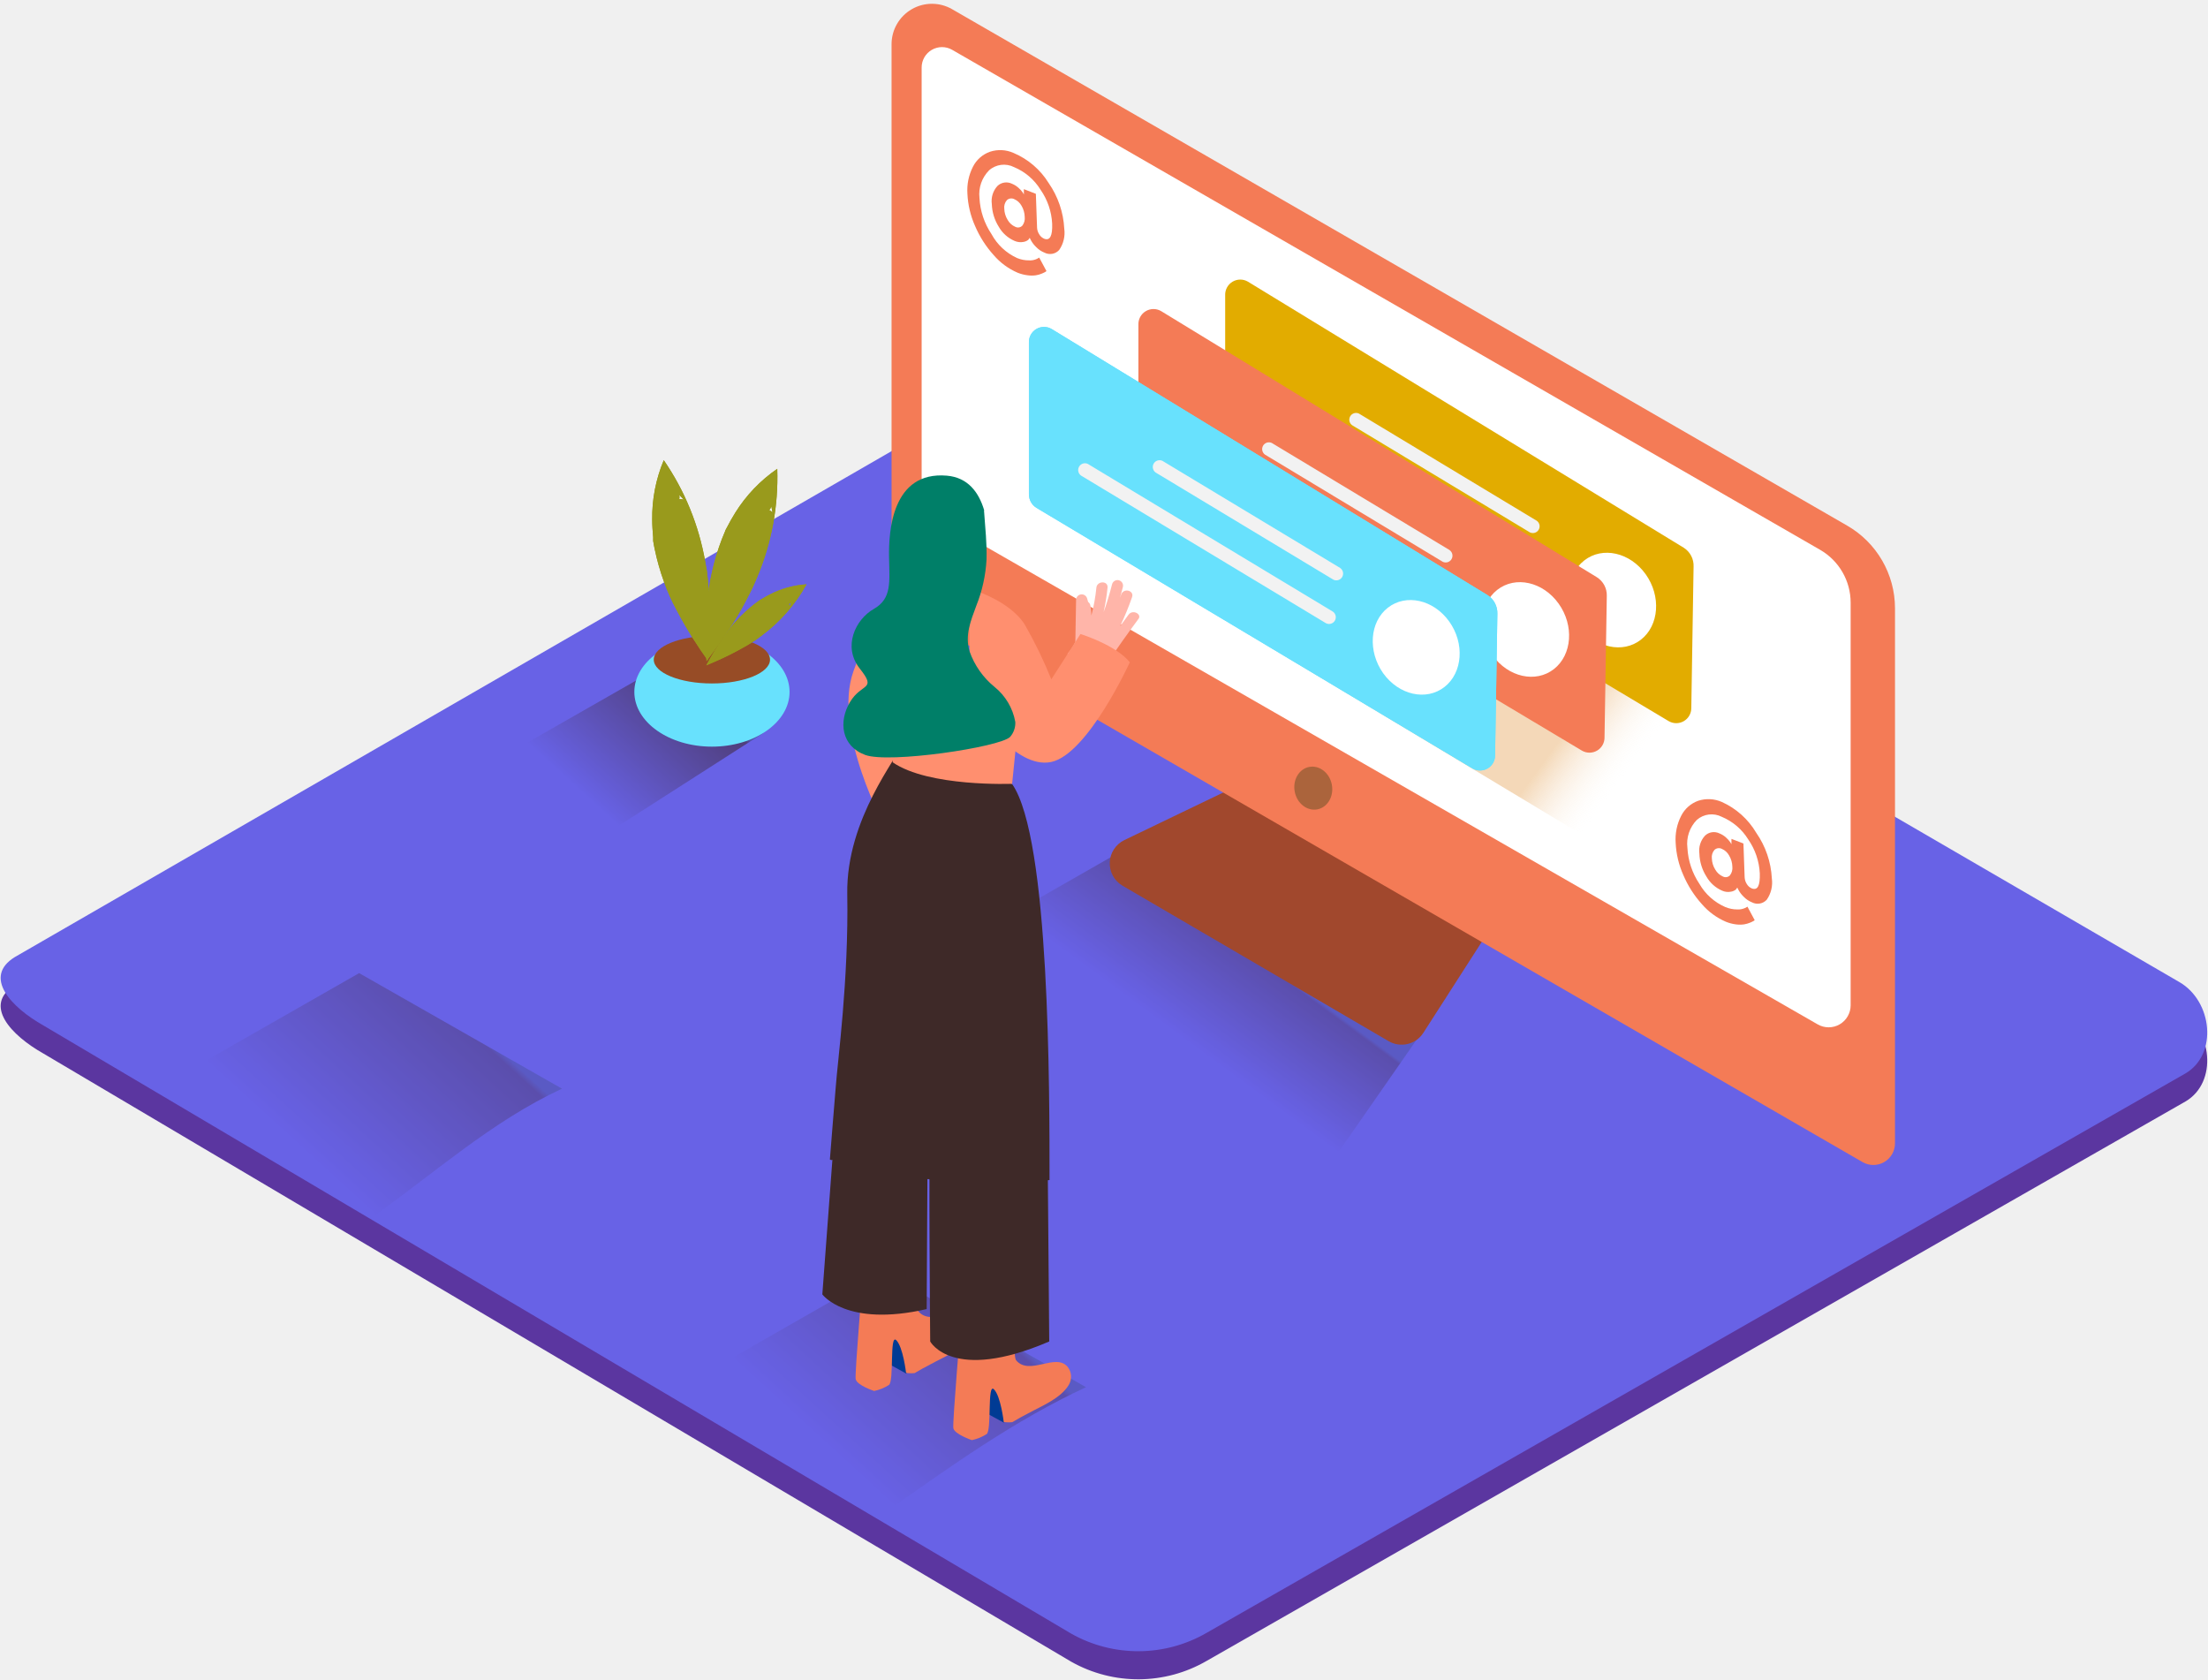
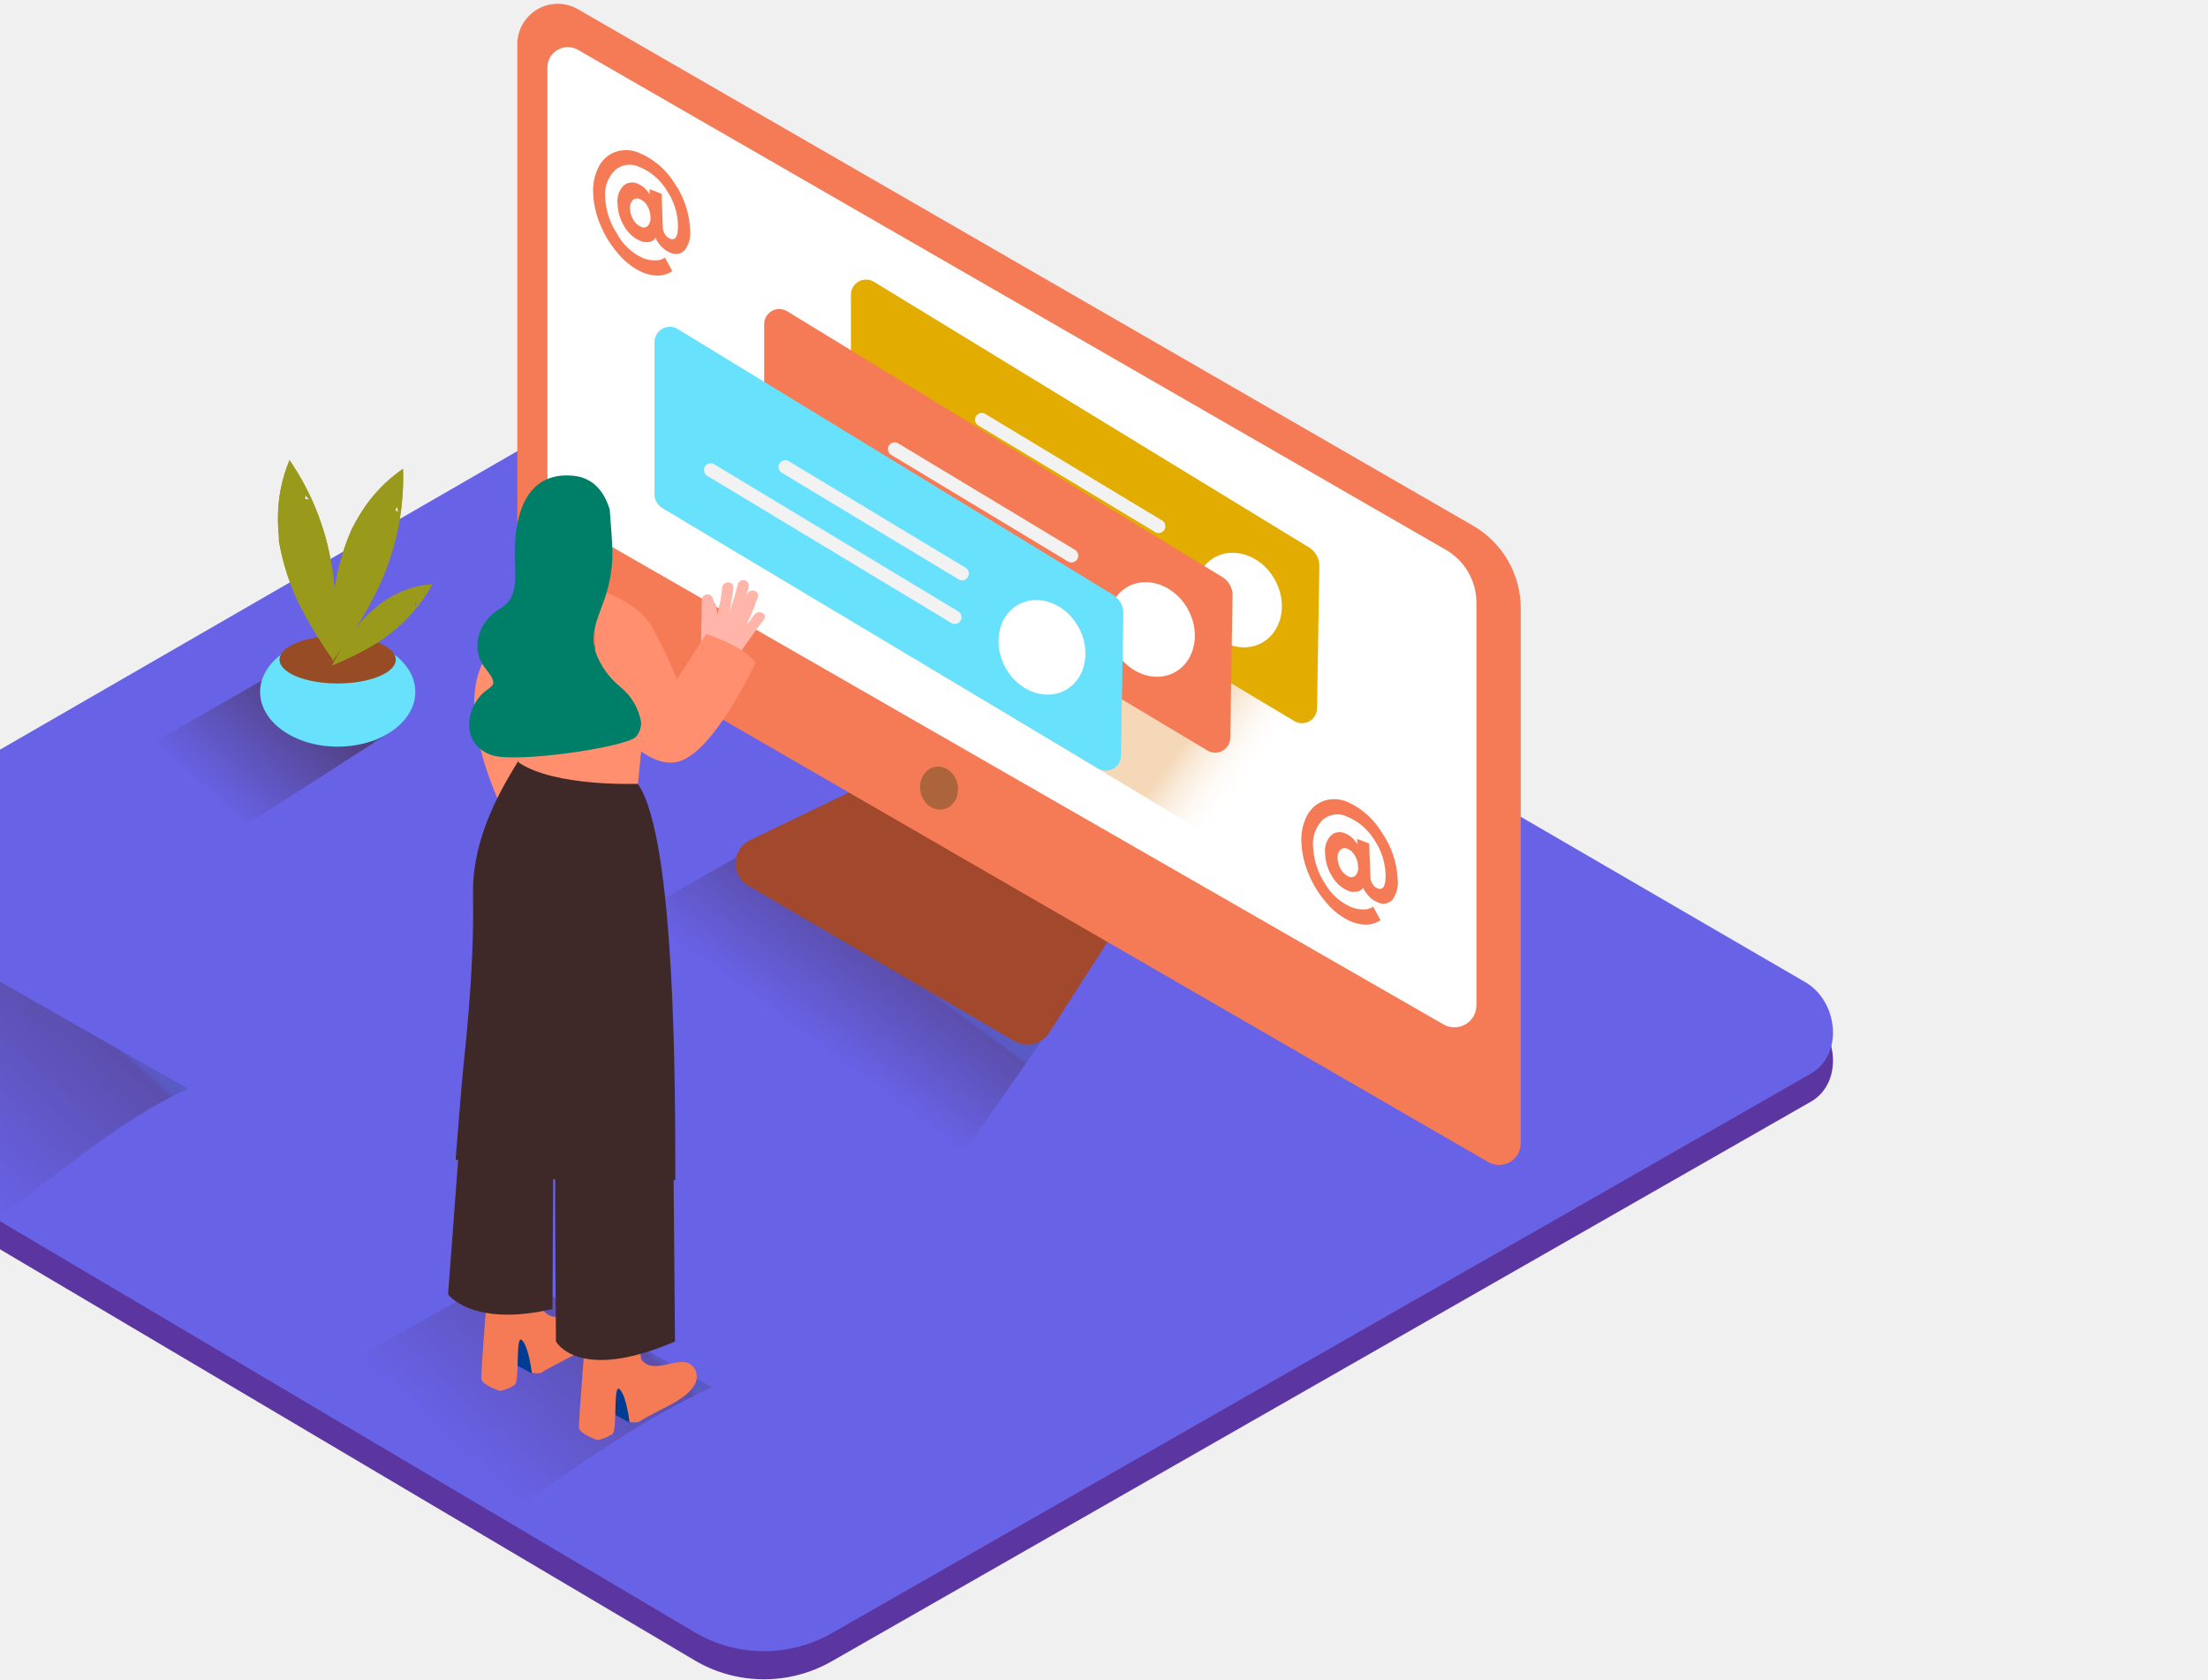
- <svg xmlns="http://www.w3.org/2000/svg" width="472" height="359">
+ <svg xmlns="http://www.w3.org/2000/svg" viewBox="80 0 472 359">
  <defs>
    <linearGradient x1="61.181%" y1="36.82%" x2="40.788%" y2="55.54%" id="a">
      <stop stop-color="#78B46A" offset="0%" />
      <stop stop-color="#7F3500" offset="3%" />
      <stop stop-color="#FFF" offset="100%" />
    </linearGradient>
    <linearGradient x1="82.186%" y1="28.519%" x2="29.852%" y2="62.464%" id="b">
      <stop stop-color="#78B46A" offset="0%" />
      <stop stop-color="#7F3500" offset="3%" />
      <stop stop-color="#FFF" offset="100%" />
    </linearGradient>
    <linearGradient x1="80.66%" y1="21.864%" x2="21.557%" y2="66.62%" id="c">
      <stop stop-color="#78B46A" offset="0%" />
      <stop stop-color="#7F3500" offset="3%" />
      <stop stop-color="#FFF" offset="100%" />
    </linearGradient>
    <linearGradient x1="81.016%" y1="60.589%" x2="67.462%" y2="55.277%" id="d">
      <stop stop-color="#FFF" stop-opacity="0" offset="0%" />
      <stop stop-color="#DC841E" offset="99%" />
    </linearGradient>
    <linearGradient x1="82.183%" y1="27.537%" x2="29.857%" y2="62.324%" id="e">
      <stop stop-color="#78B46A" offset="0%" />
      <stop stop-color="#7F3500" offset="3%" />
      <stop stop-color="#FFF" offset="100%" />
    </linearGradient>
  </defs>
  <g fill-rule="nonzero" fill="none">
    <path d="M229.018 355.203L9.313 225.211c-6.995-3.938-12.99-10.39-6.175-14.622L223.625 83.367c3.305-2.052 8.327-3.399 11.696-1.437l230.595 134.007c6.994 4.066 8.25 15.392 1.28 19.496L257.972 354.998a29.178 29.178 0 01-28.953.205z" fill="#5B36A0" />
    <path d="M229.018 349.203L9.313 219.211c-6.995-3.938-12.99-10.39-6.175-14.622L223.625 77.367c3.305-2.052 8.327-3.399 11.696-1.437l230.595 134.007c6.994 4.066 8.25 15.392 1.28 19.496L257.972 348.998a29.178 29.178 0 01-28.953.205z" fill="#6862E6" />
    <path d="M247.133 177.693L203.78 202.46s66.783 40.8 80.439 46.546l24.968-35.913" fill="url(#a)" opacity=".25" style="mix-blend-mode:multiply" />
    <path d="M232.157 296.513l-43.365-24.715-43.364 24.767s22.585 13.8 44.171 26.473c13.708-9.71 27.428-19.521 42.558-26.525z" fill="url(#b)" opacity=".25" style="mix-blend-mode:multiply" />
    <path d="M138.728 143.883l-27.505 15.712s2.331 14.404 15.988 20.15l36.01-23.087" fill="url(#c)" opacity=".46" style="mix-blend-mode:multiply" />
    <ellipse fill="#68E1FD" cx="152.192" cy="147.898" rx="16.59" ry="11.697" />
    <ellipse fill="#974C26" cx="152.179" cy="140.997" rx="12.426" ry="5.092" />
    <path d="M151.73 132.506c0-2.296-.076-4.591-.256-6.887-.051-.599-.106-1.193-.166-1.783l-.128-1.167c0-.347-.18-1.283-.18-1.193-.077-.47-.158-.936-.243-1.398a54.855 54.855 0 00-8.865-21.715 31.778 31.778 0 00-2.473 12.71c0 1.284.103 2.566.205 3.772v.757c.103.615.218 1.282.346 1.846a50.222 50.222 0 001.96 6.888 41.928 41.928 0 002.678 6.003 82.454 82.454 0 003.676 6.349 90.88 90.88 0 002.985 4.425c.308-2.86.449-5.734.461-8.607zm-6.52-25.819a2.067 2.067 0 000-.897c.316.324.628.658.935 1a2.84 2.84 0 00-.948-.103h.013z" fill="#999A1C" />
    <path d="M155.996 134.276a65.015 65.015 0 003.498-5.938c.282-.53.555-1.06.82-1.59l.525-1.065.5-1.103.55-1.283a54.876 54.876 0 004.266-23.087 31.728 31.728 0 00-8.967 9.363 45.938 45.938 0 00-1.858 3.284l-.256.474-.064.206c-.243.577-.487 1.154-.717 1.744a50.22 50.22 0 00-2.063 6.862 41.95 41.95 0 00-.986 6.503 77.621 77.621 0 00-.333 7.323c0 1.911 0 3.656.115 5.336 1.704-2.27 3.42-4.605 4.97-7.029zm8.456-25.254c.2-.226.349-.493.435-.783.094.445.175.873.244 1.283-.2-.2-.43-.368-.68-.5z" fill="#999A1C" />
    <path d="M155.907 139.997a64.687 64.687 0 003.843-2.078l.96-.59.629-.398.615-.436.717-.526a34.464 34.464 0 009.736-11.069 19.928 19.928 0 00-7.84 2.168c-.705.36-1.384.757-2.063 1.167l-.294.18-.103.09-.948.705a31.541 31.541 0 00-3.33 3.04 26.351 26.351 0 00-2.627 3.193 83.516 83.516 0 00-2.562 3.848 55.792 55.792 0 00-1.653 2.925c1.653-.693 3.306-1.411 4.92-2.22zm12.708-10.902a1.28 1.28 0 00.487-.283c-.094.274-.196.543-.308.808a1.797 1.797 0 00-.179-.513v-.012zM151.73 132.506c0-2.296-.076-4.591-.256-6.887-.051-.599-.106-1.193-.166-1.783l-.128-1.167c0-.347-.18-1.283-.18-1.193-.077-.47-.158-.936-.243-1.398a54.855 54.855 0 00-8.865-21.715 31.778 31.778 0 00-2.473 12.71c0 1.284.103 2.566.205 3.772v.757c.103.615.218 1.282.346 1.846a50.222 50.222 0 001.96 6.888 41.928 41.928 0 002.678 6.003 82.454 82.454 0 003.676 6.349 90.88 90.88 0 002.985 4.425c.308-2.86.449-5.734.461-8.607zm-6.52-25.819a2.067 2.067 0 000-.897c.316.324.628.658.935 1a2.84 2.84 0 00-.948-.103h.013z" fill="#999A1C" />
    <path d="M155.996 134.276a65.015 65.015 0 003.498-5.938c.282-.53.555-1.06.82-1.59l.525-1.065.5-1.103.55-1.283a54.876 54.876 0 004.266-23.087 31.728 31.728 0 00-8.967 9.363 45.938 45.938 0 00-1.858 3.284l-.256.474-.064.206c-.243.577-.487 1.154-.717 1.744a50.22 50.22 0 00-2.063 6.862 41.95 41.95 0 00-.986 6.503 77.621 77.621 0 00-.333 7.323c0 1.911 0 3.656.115 5.336 1.704-2.27 3.42-4.605 4.97-7.029zm8.456-25.254c.2-.226.349-.493.435-.783.094.445.175.873.244 1.283-.2-.2-.43-.368-.68-.5z" fill="#999A1C" />
    <path d="M155.907 139.997a64.687 64.687 0 003.843-2.078l.96-.59.629-.398.615-.436.717-.526a34.464 34.464 0 009.736-11.069 19.928 19.928 0 00-7.84 2.168c-.705.36-1.384.757-2.063 1.167l-.294.18-.103.09-.948.705a31.541 31.541 0 00-3.33 3.04 26.351 26.351 0 00-2.627 3.193 83.516 83.516 0 00-2.562 3.848 55.792 55.792 0 00-1.653 2.925c1.653-.693 3.306-1.411 4.92-2.22zm12.708-10.902a1.28 1.28 0 00.487-.283c-.094.274-.196.543-.308.808a1.797 1.797 0 00-.179-.513v-.012z" fill="#999A1C" />
    <path d="M264.35 168.022l-23.994 11.543a5.53 5.53 0 00-.384 9.76l56.867 33.22a5.518 5.518 0 007.43-1.782l13.823-21.523" fill="#A1482D" />
    <path d="M394.854 112.344L203.524 1.962a8.626 8.626 0 00-8.626.01 8.644 8.644 0 00-4.312 7.48v114.833a7.184 7.184 0 003.587 6.22L398.146 248.39a4.62 4.62 0 004.632.003 4.631 4.631 0 002.312-4.018V130.018a20.398 20.398 0 00-10.236-17.674z" fill="#F47B56" />
    <path d="M203.537 10.646l185.552 106.88a13.034 13.034 0 016.52 11.286v86.076a4.708 4.708 0 01-2.344 4.065 4.697 4.697 0 01-4.688.014L199.348 110.304a4.643 4.643 0 01-2.331-4.027V14.429c0-1.555.827-2.992 2.171-3.772a4.351 4.351 0 014.35-.011z" fill="#FFF" />
    <ellipse fill="#AB643C" transform="rotate(-10.9 280.738 168.465)" cx="280.738" cy="168.465" rx="4.036" ry="4.617" />
    <path fill="url(#d)" opacity=".32" d="M253.41 127.427l86.23 51.869 42.595-24.793-76.109-44.353" />
    <path d="M359.97 117.102l-93.224-56.91a3.225 3.225 0 00-3.278.028 3.233 3.233 0 00-1.565 2.884V95.53a3.4 3.4 0 001.627 2.924l93.212 55.704c.997.567 2.22.56 3.21-.02a3.22 3.22 0 001.594-2.79l.487-30.23a4.542 4.542 0 00-2.063-4.015z" fill="#E2AC00" />
    <path d="M337.667 133.789c3.343 4.681 9.223 5.99 13.118 2.937 3.894-3.053 4.343-9.324 1-13.993-3.345-4.669-9.225-5.99-13.12-2.937-3.894 3.052-4.342 9.311-.998 13.993z" fill="#FFF" />
    <path d="M328.52 111.318l-38.023-22.92a1.447 1.447 0 00-1.862.578 1.45 1.45 0 00.402 1.91l38.022 22.92a1.447 1.447 0 001.862-.578 1.45 1.45 0 00-.401-1.91zM326.957 120.63l-52.41-31.591a1.45 1.45 0 00-1.396 2.488l52.345 31.603a1.447 1.447 0 001.862-.578 1.45 1.45 0 00-.401-1.91v-.013z" fill="#F2F2F2" />
    <path d="M341.369 123.387L248.196 66.49a3.225 3.225 0 00-3.278.028 3.233 3.233 0 00-1.565 2.884v32.411a3.4 3.4 0 001.615 2.938l93.211 55.703c1.008.58 2.25.57 3.248-.025a3.22 3.22 0 001.569-2.848l.487-30.23a4.542 4.542 0 00-2.114-3.964z" fill="#F47B56" />
    <path d="M319.065 140.074c3.344 4.681 9.224 5.99 13.119 2.937 3.894-3.053 4.342-9.325.999-13.993-3.344-4.67-9.224-5.99-13.118-2.938-3.895 3.053-4.343 9.312-1 13.994z" fill="#FFF" />
    <path d="M309.918 117.602l-38.048-22.92a1.447 1.447 0 00-1.862.578 1.45 1.45 0 00.402 1.91l38.022 22.92a1.447 1.447 0 001.862-.578 1.45 1.45 0 00-.401-1.91h.025zM308.343 126.978l-52.397-31.642a1.447 1.447 0 00-1.862.579 1.45 1.45 0 00.402 1.91l52.409 31.59a1.447 1.447 0 001.862-.578 1.45 1.45 0 00-.402-1.91l-.012.051z" fill="#F2F2F2" />
    <path d="M317.99 127.21l-93.2-56.897a3.225 3.225 0 00-3.278.027 3.233 3.233 0 00-1.564 2.884v32.412a3.4 3.4 0 001.627 2.924l93.211 55.704c1.008.58 2.25.57 3.249-.026a3.22 3.22 0 001.568-2.847l.487-30.231a4.542 4.542 0 00-2.1-3.95z" fill="#68E1FD" />
    <path d="M317.99 127.21l-93.2-56.897a3.225 3.225 0 00-3.278.027 3.233 3.233 0 00-1.564 2.884v32.412a3.4 3.4 0 001.627 2.924l93.211 55.704c1.008.58 2.25.57 3.249-.026a3.22 3.22 0 001.568-2.847l.487-30.231a4.542 4.542 0 00-2.1-3.95z" fill="#68E1FD" />
    <path d="M295.673 143.896c3.343 4.681 9.224 5.99 13.118 2.937 3.895-3.053 4.343-9.325 1-13.993-3.344-4.669-9.225-5.99-13.119-2.937-3.894 3.052-4.304 9.311-1 13.993z" fill="#FFF" />
    <path d="M286.526 121.425l-38.035-22.92a1.447 1.447 0 00-1.862.578 1.45 1.45 0 00.401 1.91l38.023 22.92a1.447 1.447 0 001.862-.578 1.45 1.45 0 00-.402-1.91h.013zM284.95 130.75l-52.409-31.592a1.447 1.447 0 00-1.862.579 1.45 1.45 0 00.402 1.91l52.409 31.59a1.447 1.447 0 001.862-.578 1.45 1.45 0 00-.402-1.91z" fill="#F2F2F2" />
    <path d="M195.672 124.028a45.406 45.406 0 00-13.208 19.38c-4.638 12.827 6.956 33.784 6.956 33.784l18.038-14.3" fill="#FF8F6F" />
    <path d="M193.724 293.602l-4.893-2.706 1.28-7.003s7.29.692 7.93 3.283" fill="#003B94" />
    <path d="M195.518 293.5c1.102-.68 2.255-1.283 3.395-1.886 2.83-1.552 6.918-3.155 8.66-6.067a3.39 3.39 0 00-.23-3.848c-2.563-3.104-8.174 2.001-11.044-1.436-.563-.68-.832-11.467-.832-11.467l-10.915 2.95s-1.845 21.676-1.64 23.01c.205 1.334 3.959 2.566 3.959 2.566a9.666 9.666 0 003.151-1.283c1.14-.834.102-11.005 1.563-9.581 1.46 1.424 2.1 6.99 2.1 6.99.607.092 1.222.11 1.833.051z" fill="#F47B56" />
    <path d="M214.568 304.08l-4.894-2.667 1.28-7.003s7.29.693 7.93 3.283" fill="#003B94" />
    <path d="M216.412 303.978c1.102-.68 2.255-1.282 3.395-1.885 2.831-1.552 6.918-3.155 8.66-6.067a3.39 3.39 0 00-.23-3.848c-2.563-3.104-8.174 2.001-11.043-1.436-.564-.68-.833-11.467-.833-11.467l-10.915 2.95s-1.857 21.753-1.652 23.036c.205 1.282 3.958 2.565 3.958 2.565a9.666 9.666 0 003.152-1.283c1.14-.833.102-11.004 1.563-9.58 1.46 1.423 2.1 6.99 2.1 6.99a7.498 7.498 0 001.845.025z" fill="#F47B56" />
    <path d="M179.005 233.614l-3.216 43.058s5.125 7.08 22.304 3.142l.166-29.026M198.849 242.144c-.372 3.706 0 44.596 0 44.596s4.752 8.901 25.442 0l-.295-34.746" fill="#3E2928" />
    <path d="M177.403 247.838c1.41.975 1.896-4.04 3.37-3.18a83.77 83.77 0 0016.961 7.49h.128a1.165 1.165 0 011.576.577 89.585 89.585 0 0011.133 2.565c4.83.77 8.826-2.808 13.784-3.052 0-19.008.09-73.109-7.994-84.652l-23.918-8.055c-.115 1.975-11.606 15.314-11.325 31.578.32 18.328-2.062 35.618-2.472 41.351-.064.975-1.191 14.34-1.243 15.378z" fill="#3E2928" />
    <path d="M218.564 145.73l-2.203 21.804s-17.845.719-25.532-4.591v-18.496" fill="#FF8F6F" />
    <path d="M241.252 131.378l-1.819 2.488c.97-2.024 1.826-4.1 2.562-6.22.513-1.45-1.806-2.027-2.318-.578l-.27.744c.223-.77.432-1.543.628-2.322a1.195 1.195 0 10-2.319-.577 62.236 62.236 0 01-1.806 5.952 42.54 42.54 0 00.846-5.26c.154-1.525-2.242-1.461-2.383 0a37.916 37.916 0 01-1.076 5.965c0-.684-.064-1.368-.192-2.052a1.206 1.206 0 00-.5-.86 9.29 9.29 0 00-.23-.795 1.204 1.204 0 00-2.345.36l-.154 8.978c-.433.93-.999 1.795-1.678 2.565a41.64 41.64 0 013.331 2.565 34.337 34.337 0 012.716 2.565 65.716 65.716 0 002.216-2.924c.088-.075.166-.161.23-.257a255.44 255.44 0 016.611-9.337c.948-1.052-1.14-2.219-2.05-1z" fill="#FFB5A9" />
    <path d="M207.24 125.85s8.43 2.27 11.85 7.695a96.553 96.553 0 015.65 11.66l6.225-9.685s7.559 2.322 10.556 6.042c0 0-8.967 19.623-16.782 21.304-7.814 1.68-16.116-11.518-16.116-11.518s-1.716 5.515-1.383-.372" fill="#FF8F6F" />
    <path d="M212.595 146.82a17.097 17.097 0 01-5.342-7.618c-1.013-3.45.256-6.478 1.434-9.684a31.237 31.237 0 002.204-9.966c.102-3.36-.282-6.72-.513-10.069a.976.976 0 010-.436c-1.127-3.783-3.433-6.99-7.98-7.375-11.774-1-12.44 12.057-12.35 17.367.09 5.31.653 8.901-3.254 11.12-3.908 2.219-6.726 8.042-2.998 12.75 3.728 4.706.384 2.988-2.101 7.169-2.485 4.181-1.845 9.402 3.254 11.287 5.099 1.885 28.799-1.655 30.976-3.848a4.531 4.531 0 001.115-3.206 12.444 12.444 0 00-4.445-7.49z" fill="#007F68" />
    <path d="M224.176 39.132a18.805 18.805 0 013.33 9.748 6.419 6.419 0 01-1.088 4.553 2.624 2.624 0 01-3.178.552 4.906 4.906 0 01-1.716-1.154 5.989 5.989 0 01-1.102-1.398l-.307-.603a2.13 2.13 0 01-.308.436 2.24 2.24 0 01-1.05.449 3.186 3.186 0 01-1.896-.231 7.113 7.113 0 01-3.357-3.014 9.692 9.692 0 01-1.486-4.861 4.775 4.775 0 011.192-3.848 2.739 2.739 0 013.113-.488c.513.205.986.5 1.396.873.35.297.659.637.922 1.013l.23.41v-1.141l2.563 1 .256 7.209c.018.516.178 1.017.462 1.449.24.417.609.745 1.05.936 1.238.488 1.81-.581 1.717-3.206a13.889 13.889 0 00-2.473-7.247 12.136 12.136 0 00-5.675-4.848 4.774 4.774 0 00-5.33.68 7.252 7.252 0 00-2.062 5.925 15.3 15.3 0 002.562 7.696 11.817 11.817 0 005.47 5.13c.812.34 1.684.51 2.563.5a3.417 3.417 0 001.665-.307l.513-.283 1.55 2.886-.257.18a6.133 6.133 0 01-.755.359c-.41.177-.84.298-1.282.36a6.398 6.398 0 01-1.703 0 8.575 8.575 0 01-2.165-.552 14.093 14.093 0 01-5.125-3.771 22.36 22.36 0 01-3.971-6.208 19.027 19.027 0 01-1.64-6.888c-.138-2 .27-3.999 1.179-5.784a6.51 6.51 0 013.638-3.207 7 7 0 015.047.257 16.288 16.288 0 017.508 6.438zm-5.65 9.12c.42-.538.61-1.221.525-1.899a4.904 4.904 0 00-.679-2.372 3.255 3.255 0 00-1.55-1.411 1.395 1.395 0 00-1.576.205 2.35 2.35 0 00-.563 1.86c.029.846.28 1.669.73 2.385.37.652.94 1.165 1.627 1.463a1.28 1.28 0 001.486-.231M375.433 178.013a18.74 18.74 0 013.33 9.748 6.419 6.419 0 01-1.088 4.553 2.637 2.637 0 01-3.177.552 5.047 5.047 0 01-1.717-1.154 6.207 6.207 0 01-1.102-1.399l-.307-.602c-.087.156-.19.302-.308.436-.304.24-.666.395-1.05.449a3.071 3.071 0 01-1.883-.218 7.113 7.113 0 01-3.357-3.027 9.653 9.653 0 01-1.499-4.874 4.724 4.724 0 011.192-3.848 2.726 2.726 0 013.1-.487c.514.204.987.499 1.396.872.35.302.66.647.923 1.026l.243.41v-1.141l2.562.987.257 7.209c.022.515.181 1.015.46 1.449.242.417.61.745 1.051.936 1.281.488 1.807-.577 1.73-3.206a13.953 13.953 0 00-2.473-7.26 12.161 12.161 0 00-5.662-4.835 4.787 4.787 0 00-5.33.667 7.252 7.252 0 00-2.01 5.964 15.25 15.25 0 002.561 7.695 11.868 11.868 0 005.535 4.964 6.668 6.668 0 002.562.513 3.545 3.545 0 001.665-.308l.513-.282 1.55 2.886-.256.18a6.133 6.133 0 01-.756.359c-.412.17-.842.29-1.281.359a6.526 6.526 0 01-1.717 0 8.55 8.55 0 01-2.152-.564 14.093 14.093 0 01-5.125-3.759 22.41 22.41 0 01-3.97-6.22 18.988 18.988 0 01-1.64-6.888 11.003 11.003 0 011.178-5.772 6.562 6.562 0 013.638-3.219 7.09 7.09 0 015.06.257 16.315 16.315 0 017.354 6.592zm-5.65 9.12a2.567 2.567 0 00.538-1.899 4.865 4.865 0 00-.691-2.372 3.204 3.204 0 00-1.538-1.411 1.395 1.395 0 00-1.575.192 2.323 2.323 0 00-.577 1.86c.03.842.281 1.66.73 2.373.369.655.94 1.172 1.627 1.475a1.28 1.28 0 001.486-.218" fill="#F47B56" />
    <path d="M120.139 232.704L76.774 208l-43.351 24.754s24.122 15.083 45.709 27.756c13.707-9.697 25.89-20.791 41.007-27.807z" fill="url(#e)" opacity=".25" style="mix-blend-mode:multiply" />
  </g>
</svg>
